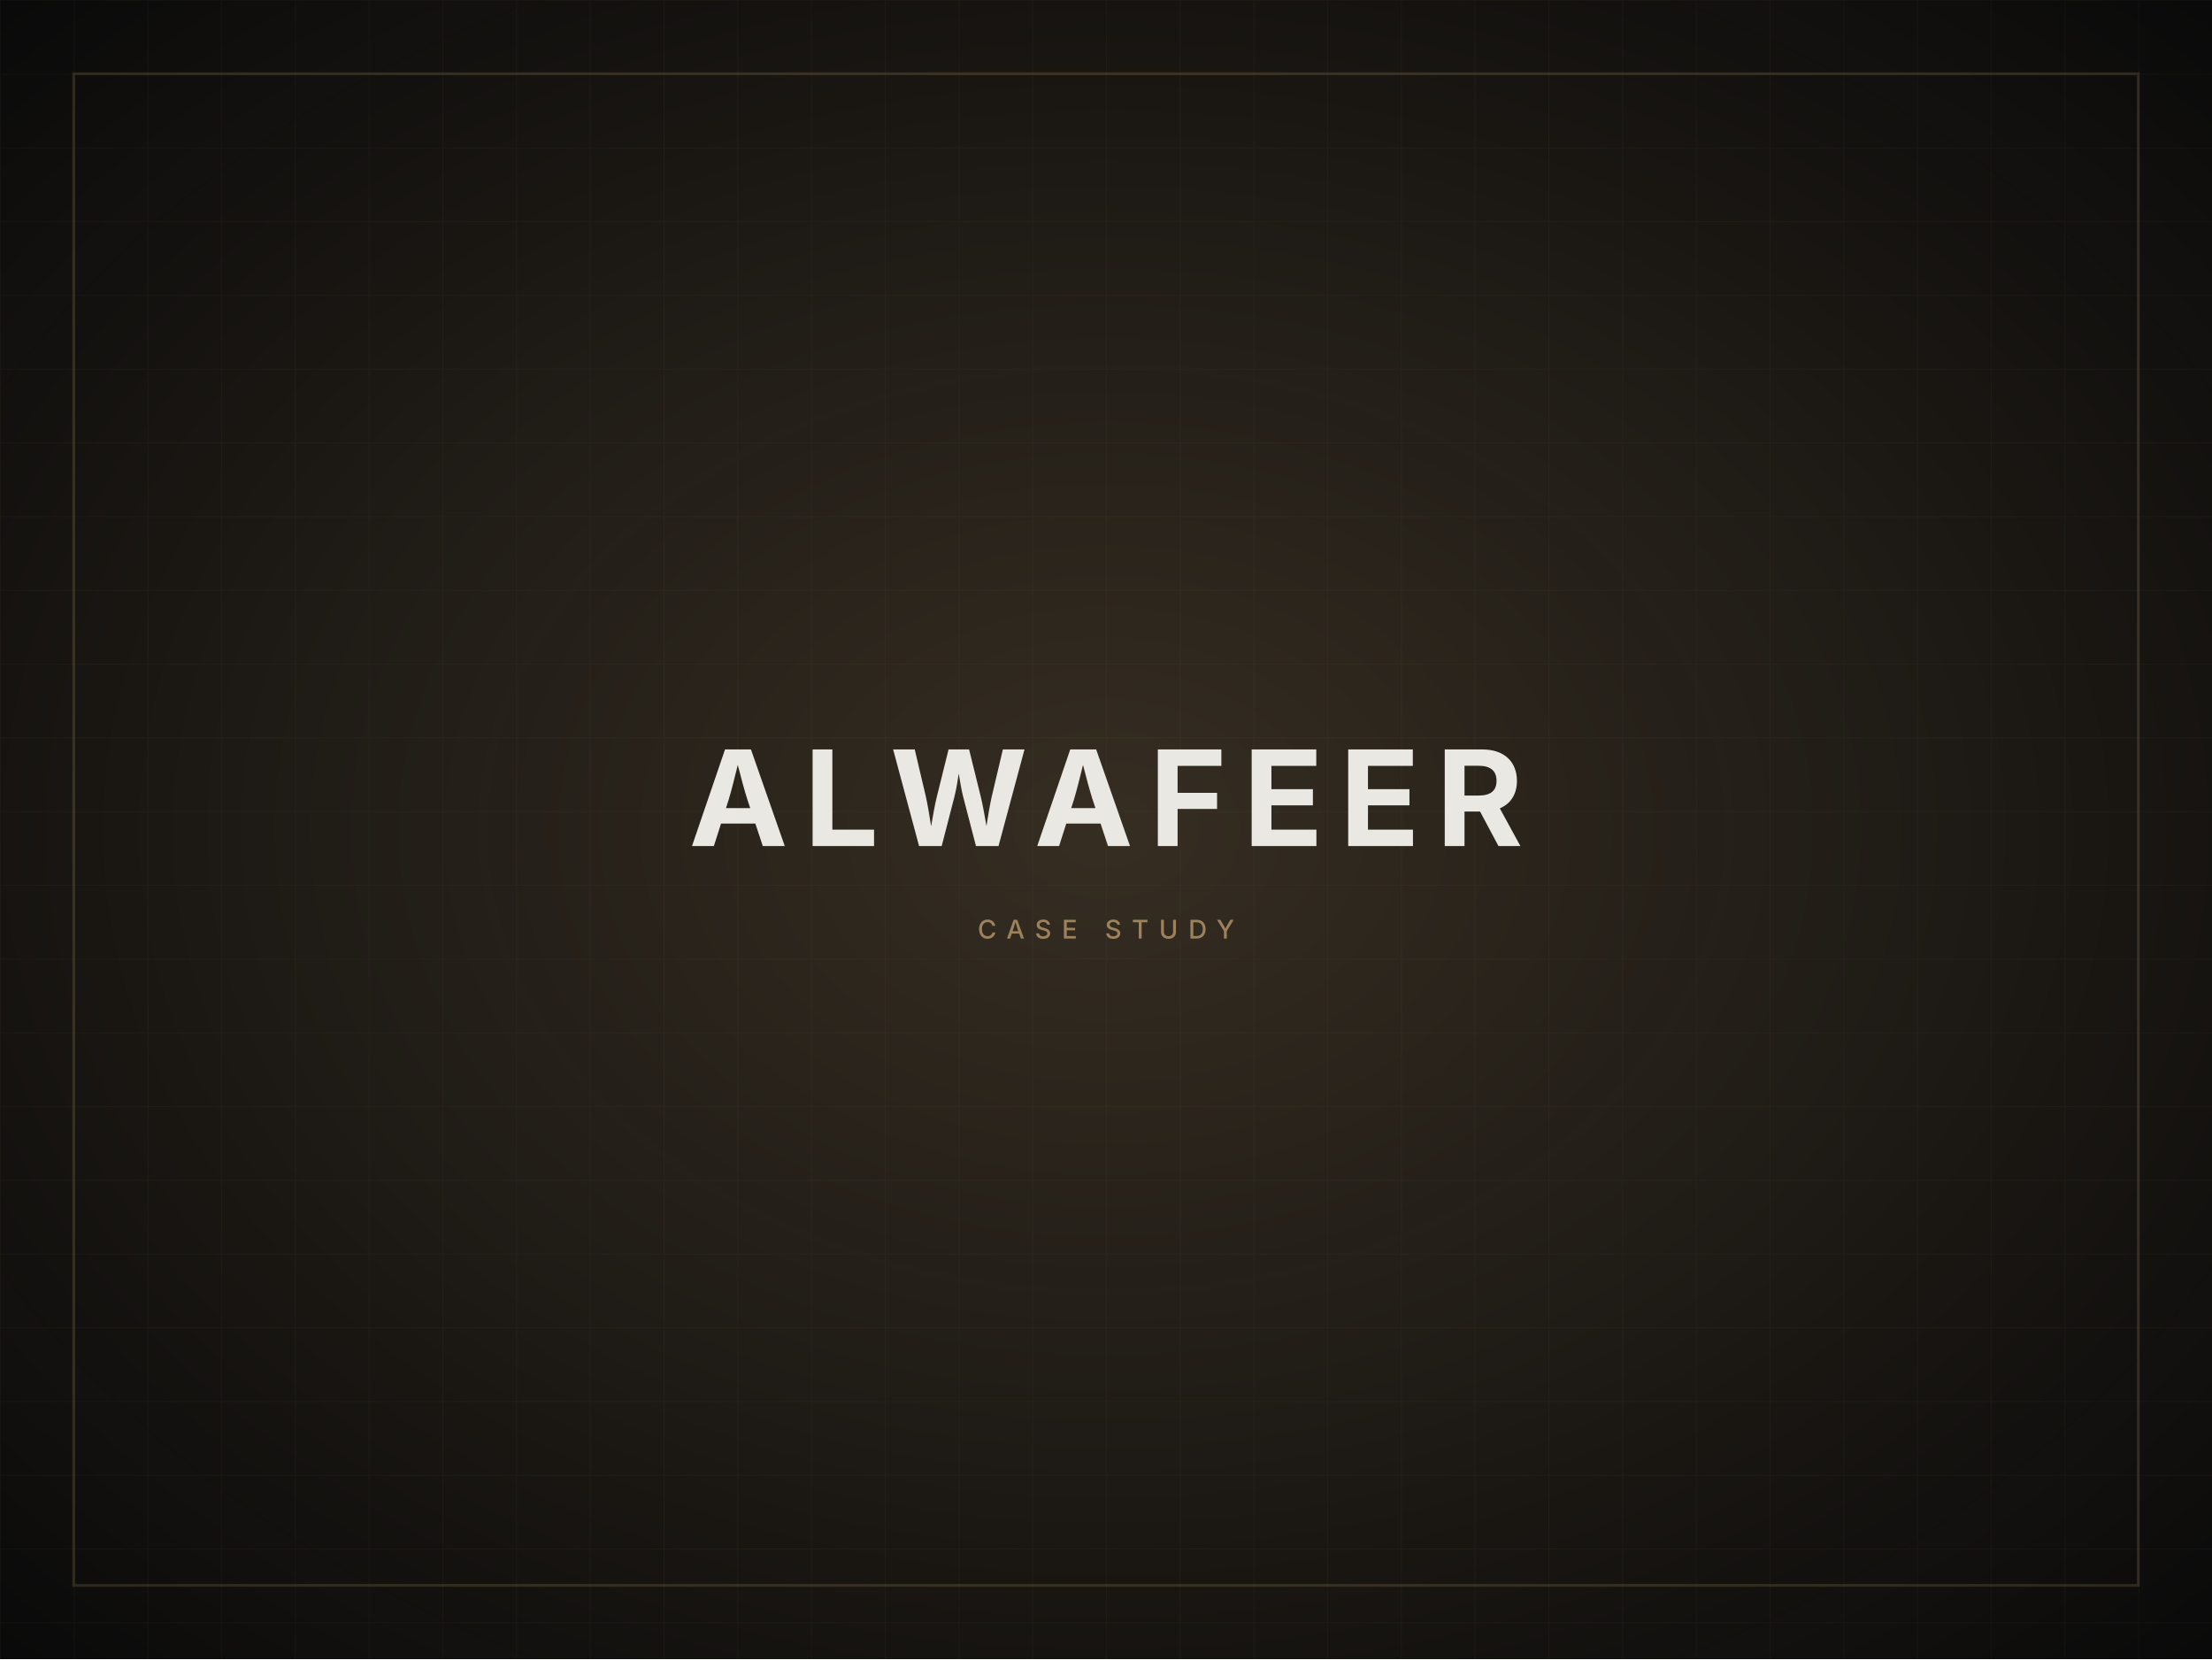
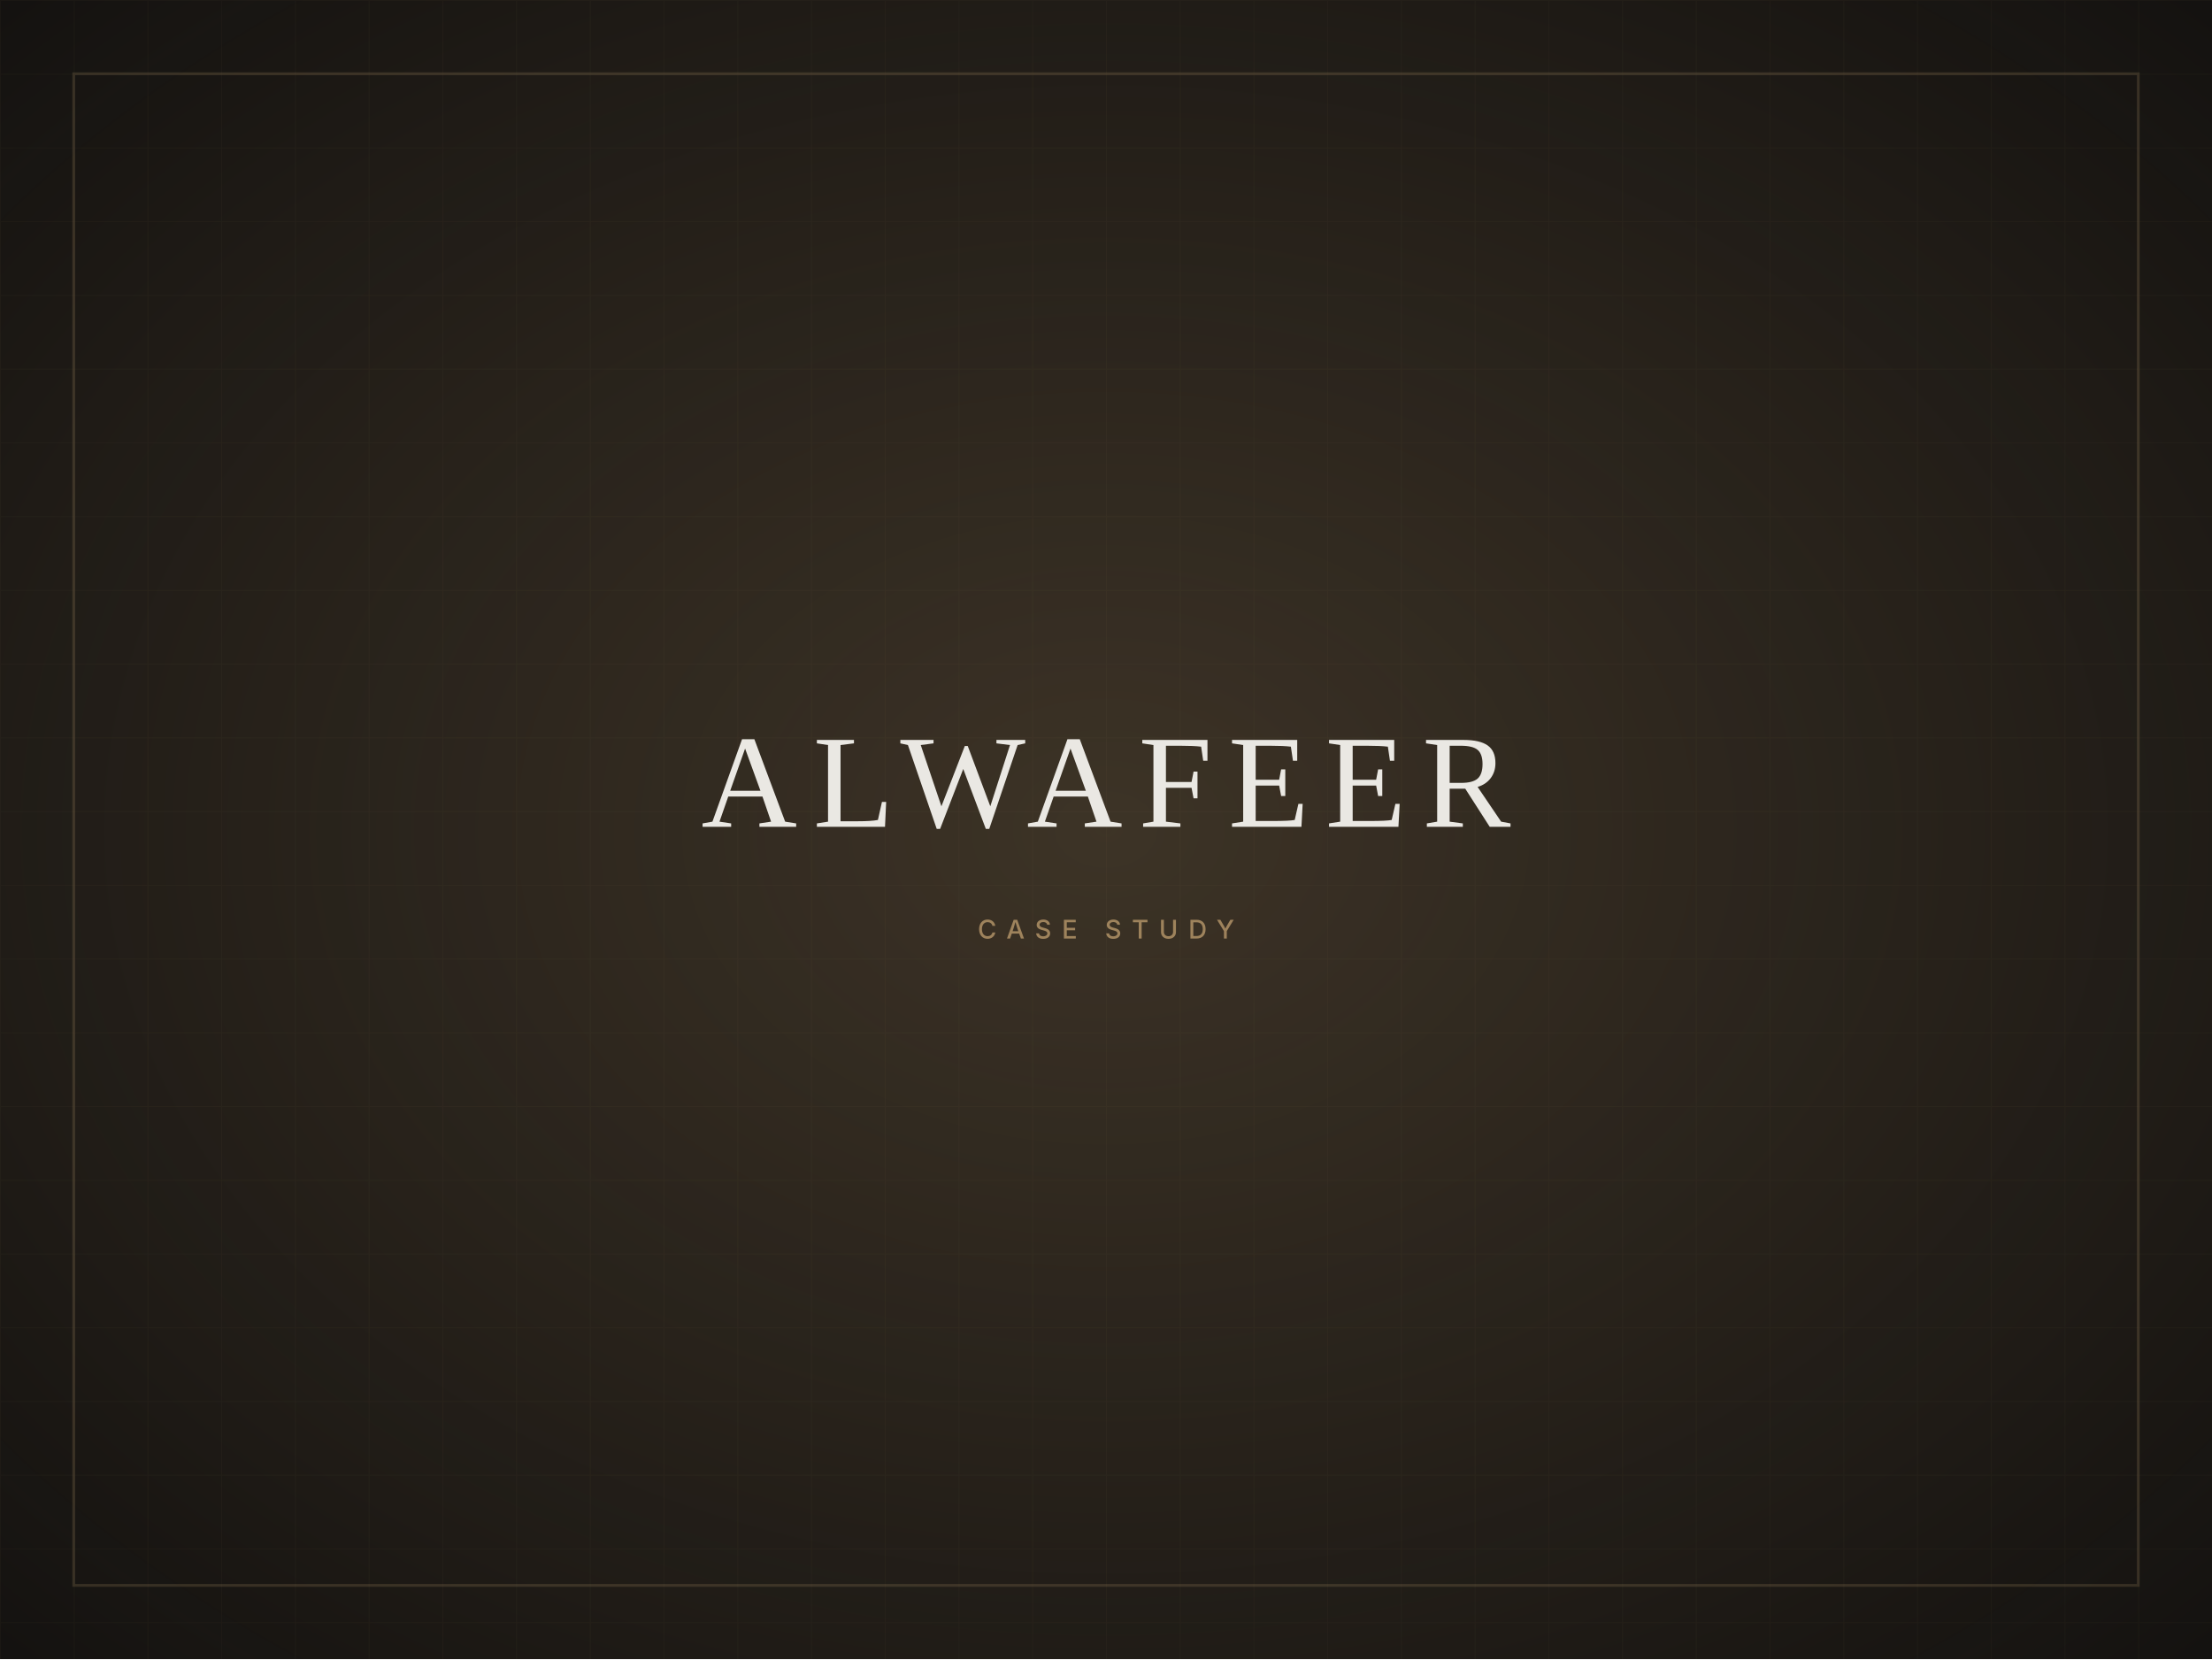
<svg xmlns="http://www.w3.org/2000/svg" width="1200" height="900" viewBox="0 0 1200 900">
  <defs>
    <radialGradient id="goldGlow" cx="50%" cy="50%" r="70%" fx="50%" fy="50%">
      <stop offset="0%" stop-color="rgba(184, 151, 106, 0.25)" />
      <stop offset="100%" stop-color="rgba(184, 151, 106, 0)" />
    </radialGradient>
    <pattern id="grid" width="40" height="40" patternUnits="userSpaceOnUse">
      <path d="M 40 0 L 0 0 0 40" fill="none" stroke="rgba(184, 151, 106, 0.04)" stroke-width="1" />
    </pattern>
  </defs>
-   <rect width="100%" height="100%" fill="#0A0A0A" />
+   <rect width="100%" height="100%" fill="#141210" />
  <rect width="100%" height="100%" fill="url(#grid)" />
  <rect width="100%" height="100%" fill="url(#goldGlow)" />
  <rect x="40" y="40" width="1120" height="820" fill="none" stroke="rgba(184, 151, 106, 0.2)" stroke-width="1.5" />
-   <text x="50%" y="48%" font-family="-apple-system, BlinkMacSystemFont, 'Inter', 'Segoe UI', Roboto, Helvetica, Arial, sans-serif" font-size="72" font-weight="700" fill="#EAE8E3" text-anchor="middle" dominant-baseline="middle" letter-spacing="0.12em">
+   <text x="50%" y="48%" font-family="'Playfair Display', 'Times New Roman', Georgia, serif" font-size="72" font-weight="400" fill="#EAE8E3" text-anchor="middle" dominant-baseline="middle" letter-spacing="0.12em">
    ALWAFEER
  </text>
  <text x="50%" y="56%" font-family="-apple-system, BlinkMacSystemFont, 'Inter', 'Segoe UI', Roboto, sans-serif" font-size="14" font-weight="500" fill="rgba(184, 151, 106, 0.8)" text-anchor="middle" dominant-baseline="middle" letter-spacing="0.4em">
    CASE STUDY
  </text>
</svg>
